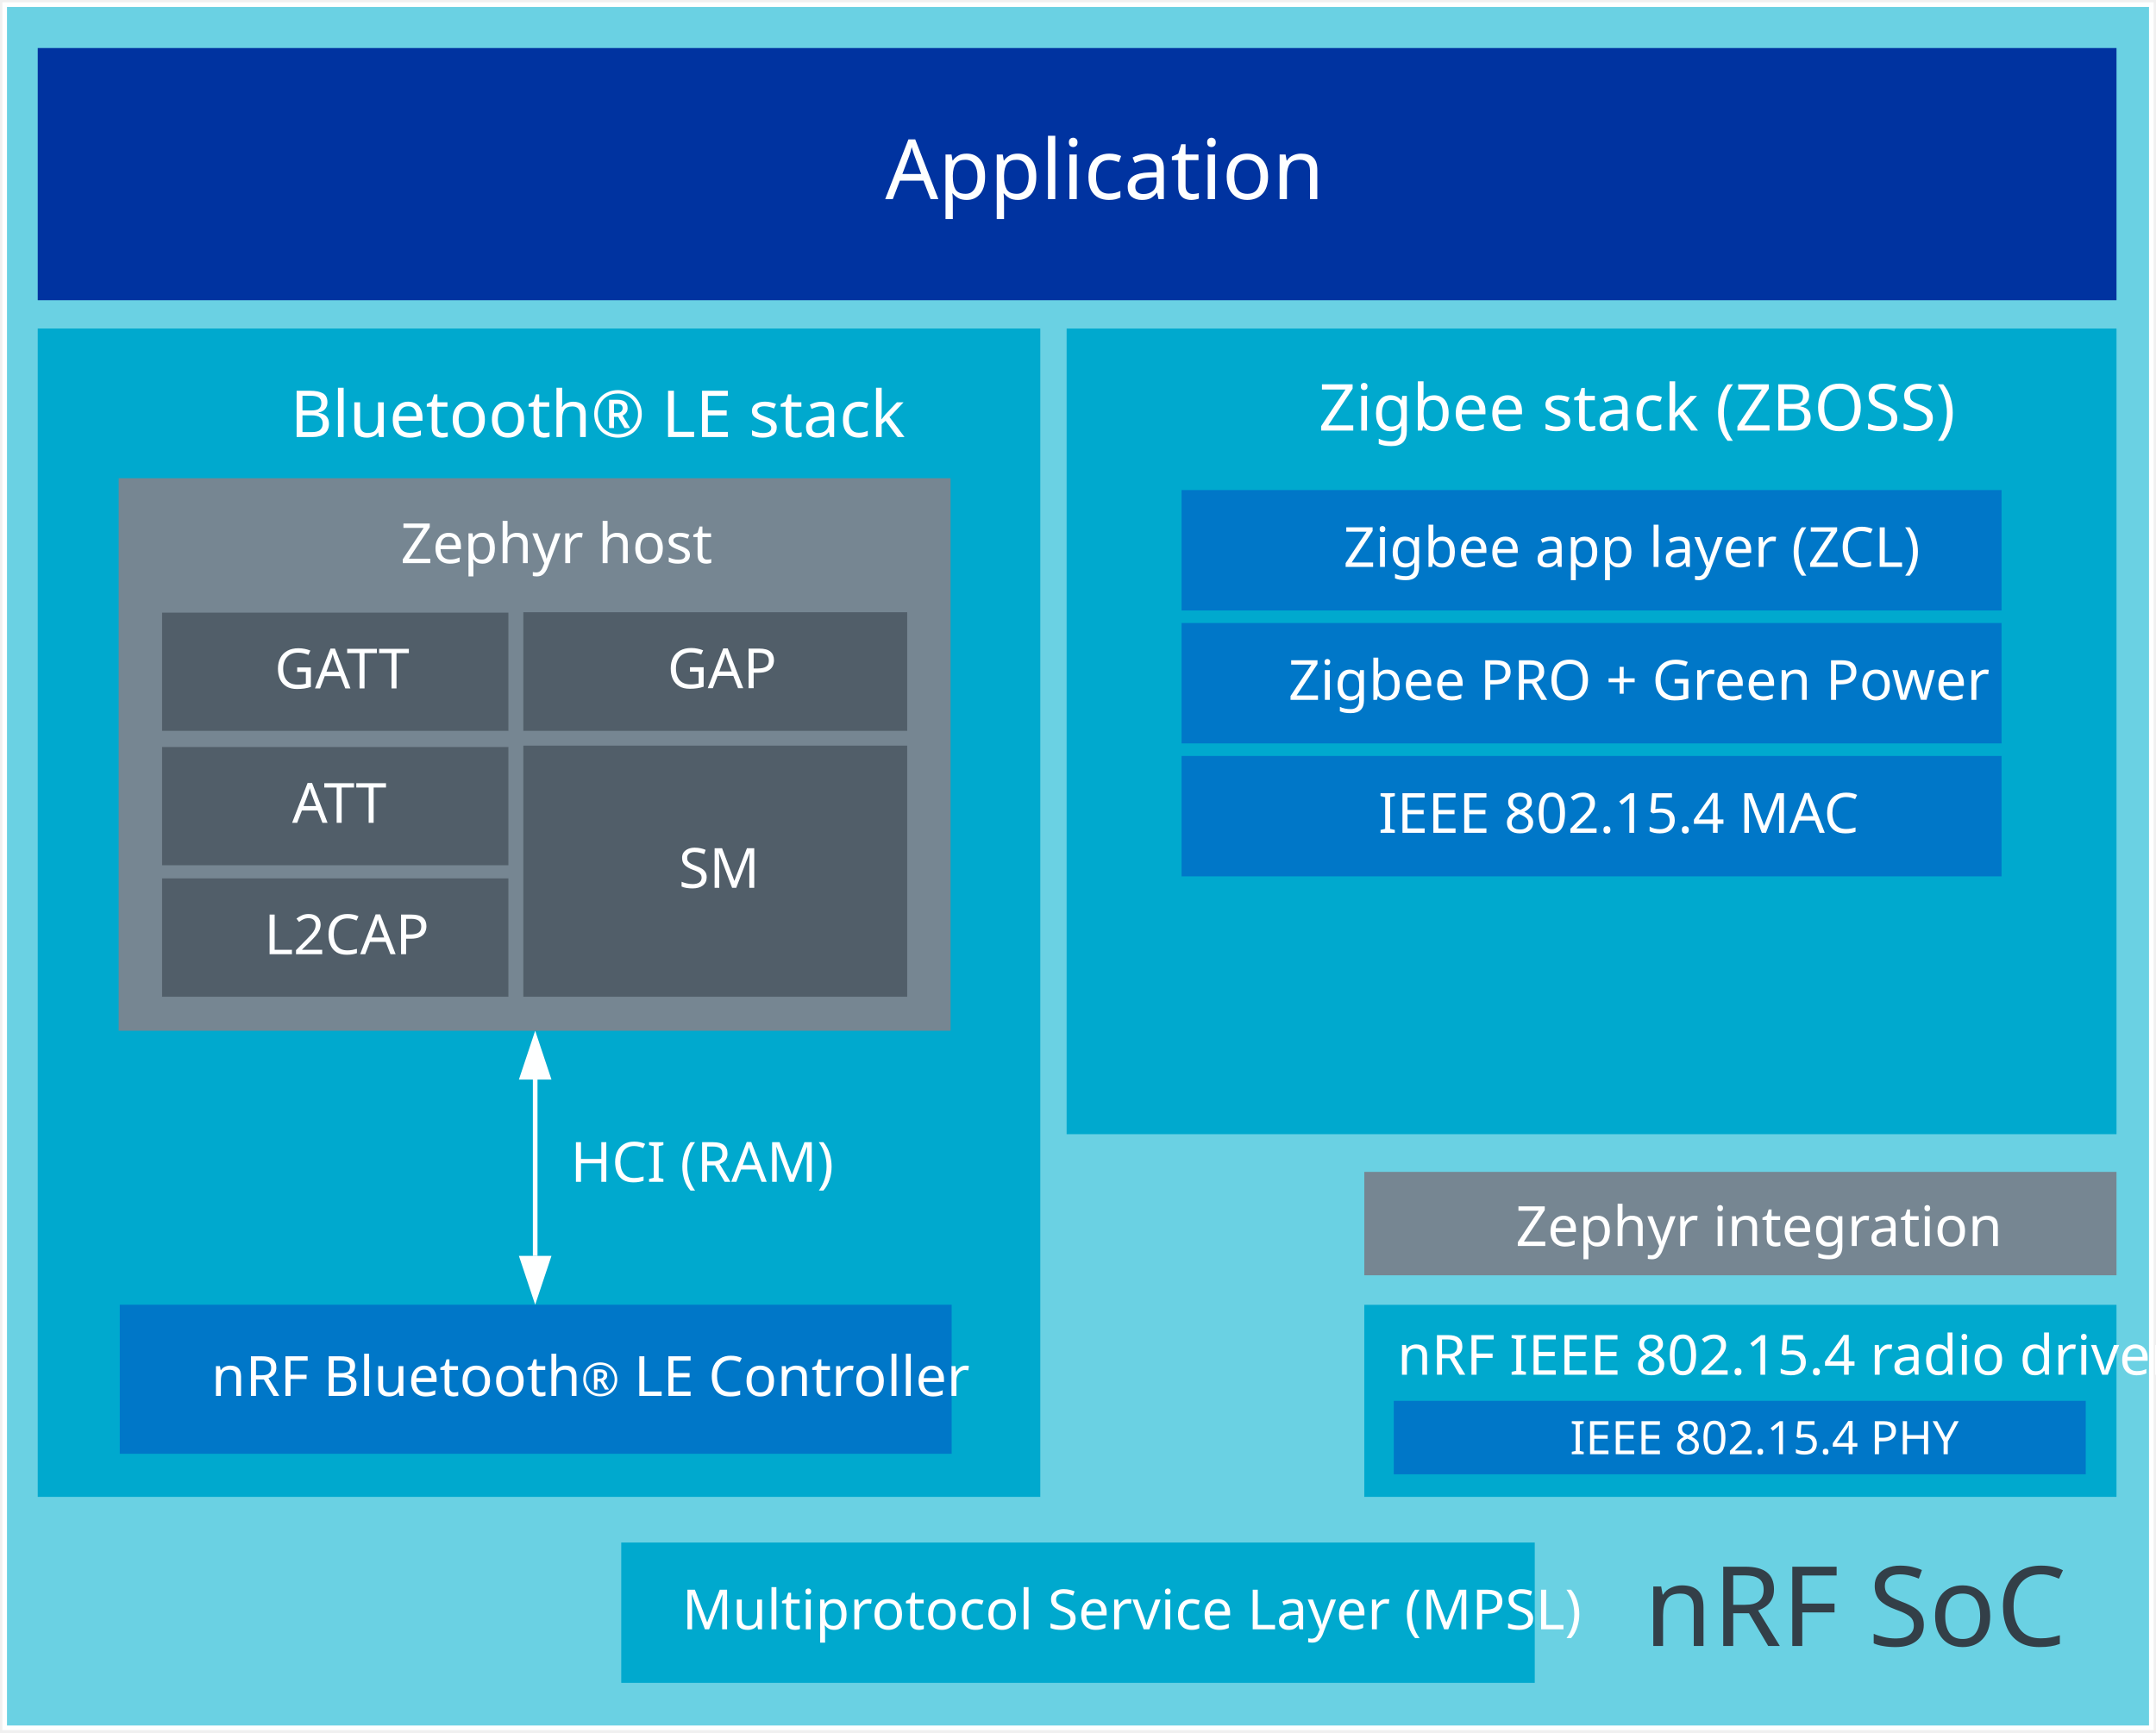
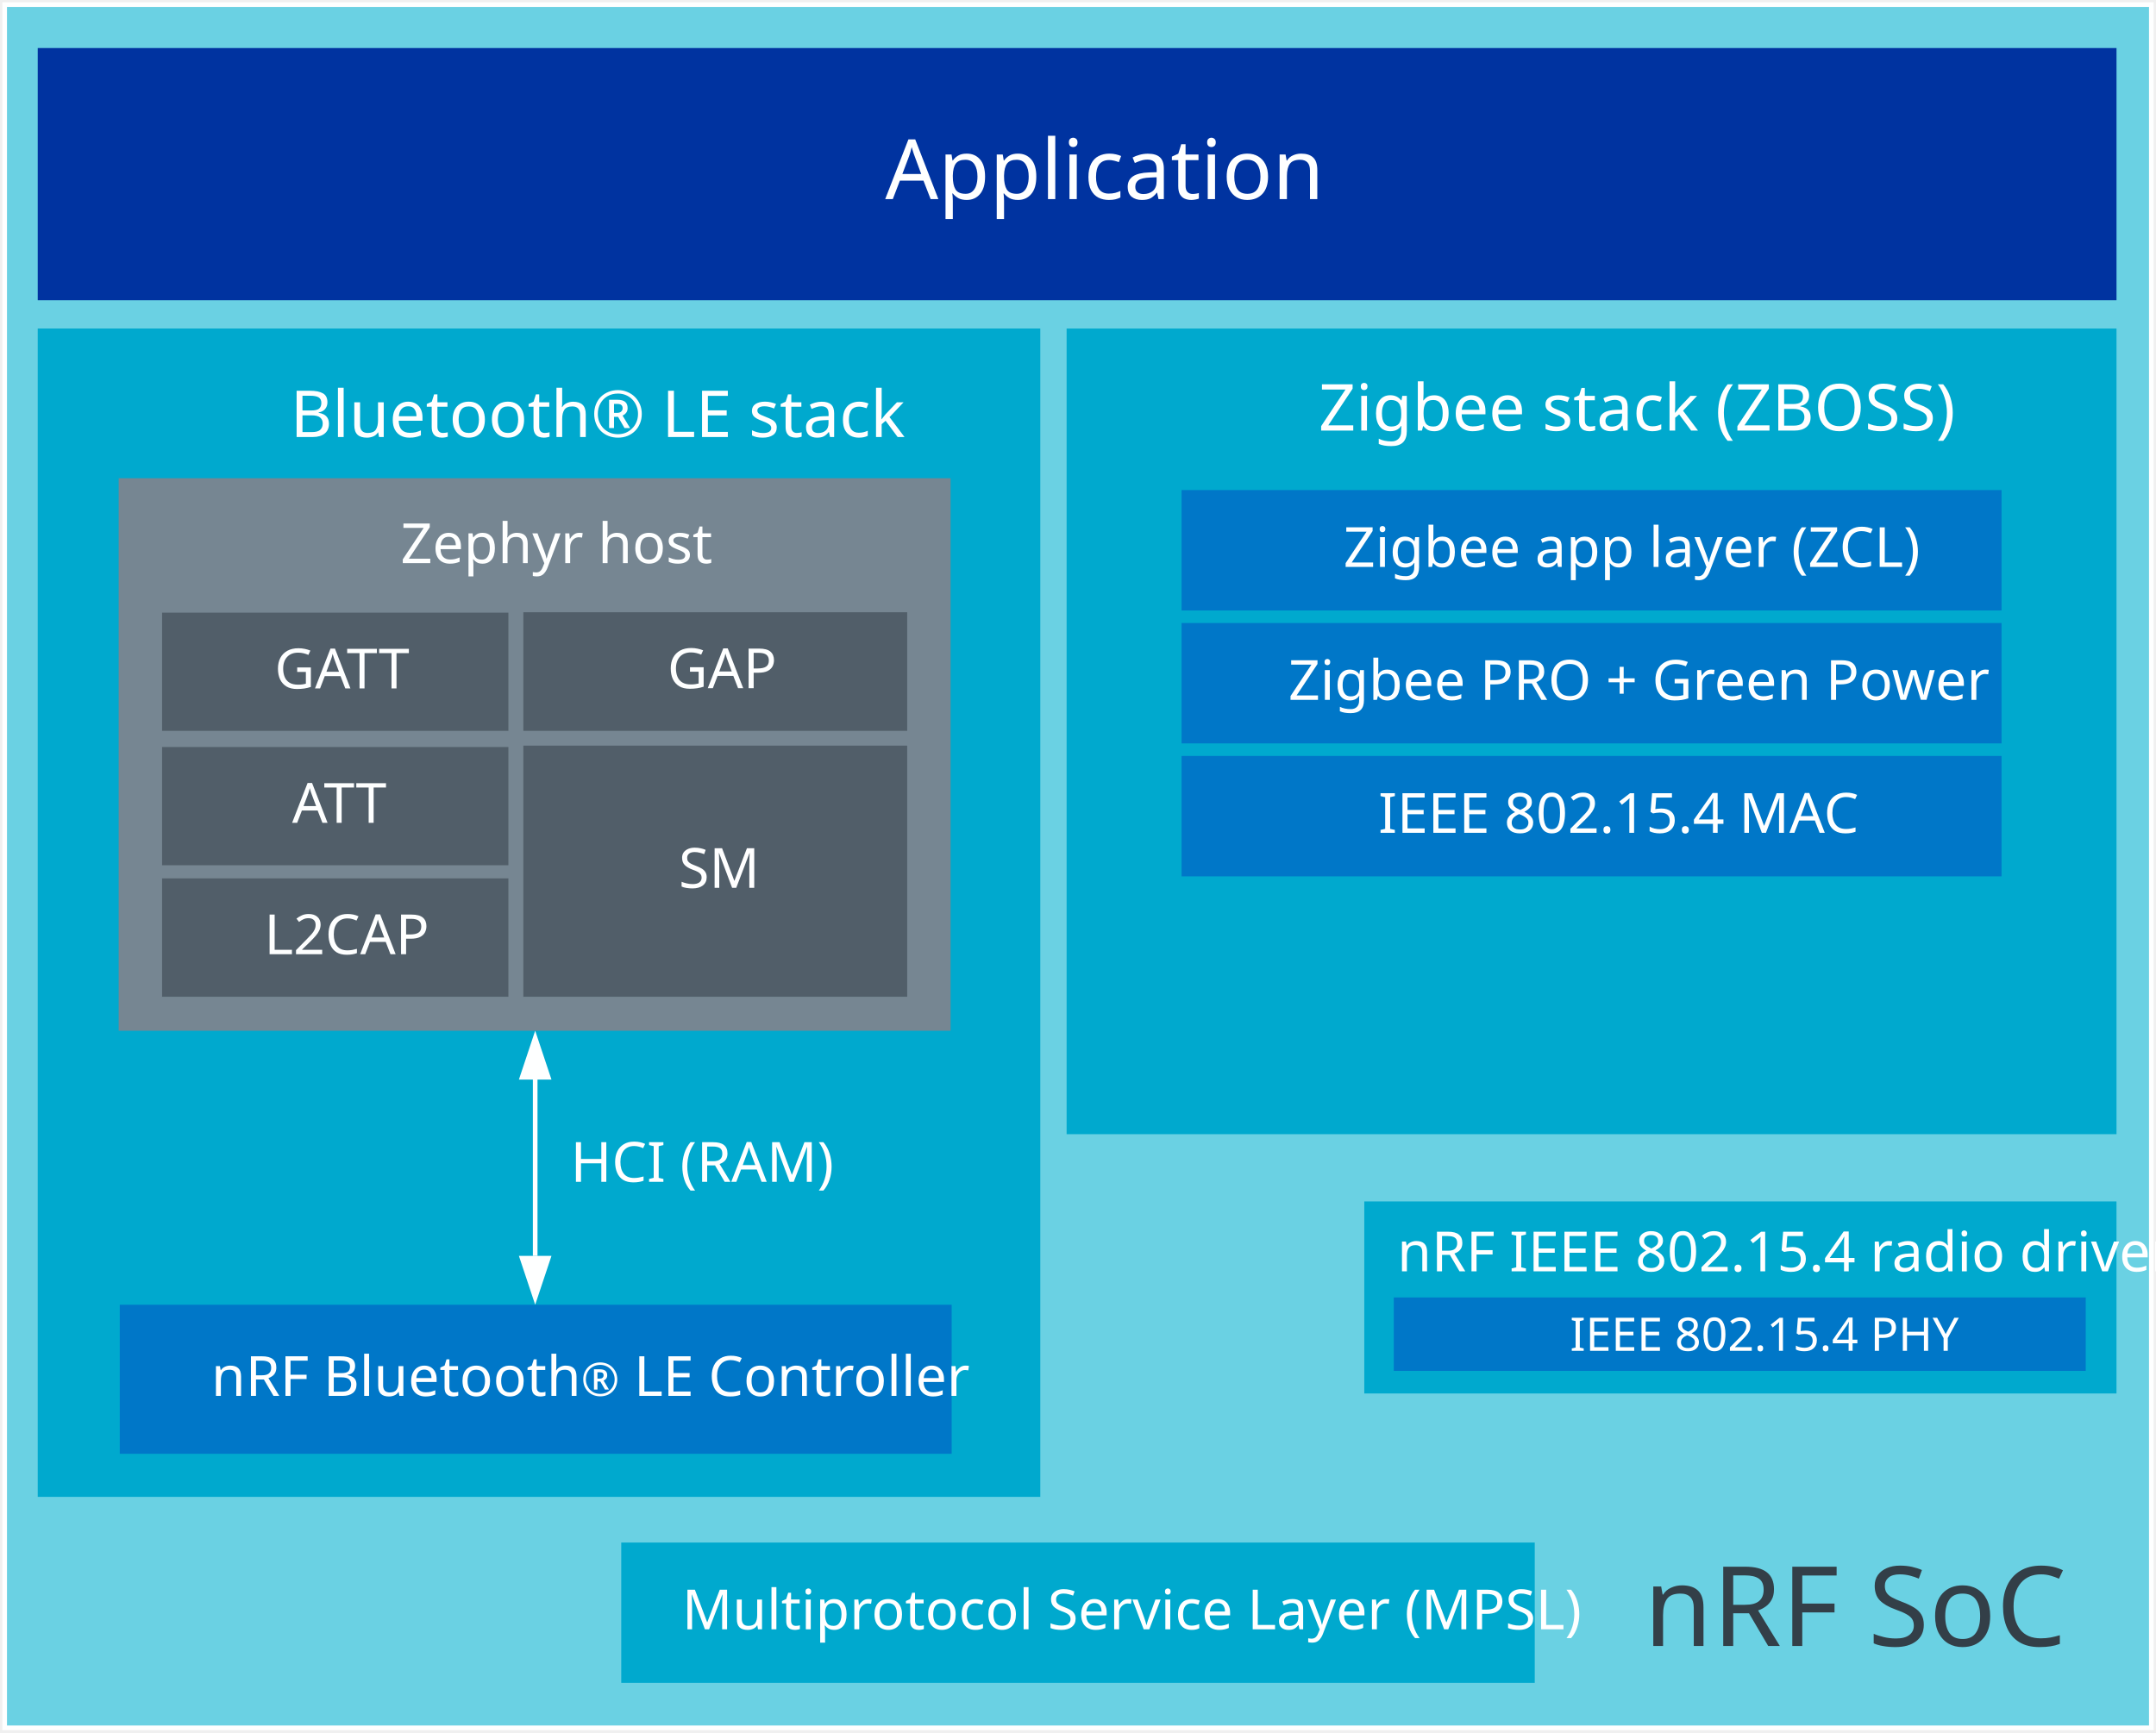
<svg xmlns="http://www.w3.org/2000/svg" xmlns:xlink="http://www.w3.org/1999/xlink" width="6.471in" height="5.201in" viewBox="0 0 465.89 374.469" xml:space="preserve" color-interpolation-filters="sRGB" class="st18">
  <style type="text/css">
	
		.st1 {fill:#6ad1e3;stroke:#feffff;stroke-width:1}
		.st2 {stroke:none;stroke-linecap:round;stroke-linejoin:round;stroke-width:0.75}
		.st3 {fill:#333f48;font-family:Calibri;font-size:2em}
		.st4 {fill:#0033a0;stroke:none;stroke-width:1}
		.st5 {fill:#feffff;font-family:Calibri;font-size:1.5em}
		.st6 {fill:#00a9ce;stroke:none;stroke-width:1}
		.st7 {fill:#ffffff;font-family:Calibri;font-size:1.167em}
		.st8 {fill:#ffffff;font-family:Calibri;font-size:1em}
		.st9 {marker-end:url(#mrkr13-29);marker-start:url(#mrkr13-27);stroke:#feffff;stroke-linecap:butt;stroke-width:1}
		.st10 {fill:#feffff;fill-opacity:1;stroke:#feffff;stroke-opacity:1;stroke-width:0.284}
		.st11 {fill:#768692;stroke:none;stroke-width:1}
		.st12 {fill:#0077c8;stroke:none;stroke-width:1}
		.st13 {fill:#ffffff;font-family:Calibri;font-size:0.833em}
		.st14 {font-size:0.833em}
		.st15 {fill:none;stroke:none;stroke-width:1}
		.st16 {fill:#feffff;font-family:Calibri;font-size:1em}
		.st17 {fill:#333f48;fill-opacity:0.55;stroke:none;stroke-linecap:round;stroke-linejoin:round;stroke-width:0.75}
		.st18 {fill:none;fill-rule:evenodd;font-size:12px;overflow:visible;stroke-linecap:square;stroke-miterlimit:3}
	
	</style>
  <defs id="Markers">
    <g id="lend13">
      <path d="M 3 1 L 0 0 L 3 -1 L 3 1 " style="stroke:none" />
    </g>
    <marker id="mrkr13-27" class="st10" refX="10.2" orient="auto" markerUnits="strokeWidth" overflow="visible">
      <use xlink:href="#lend13" transform="scale(3.52) " />
    </marker>
    <marker id="mrkr13-29" class="st10" refX="-10.56" orient="auto" markerUnits="strokeWidth" overflow="visible">
      <use xlink:href="#lend13" transform="scale(-3.52,-3.52) " />
    </marker>
  </defs>
  <g>
    <g id="shape43-1" transform="translate(1,-1)">
      <path d="M463.89 2 L0 2 L0 374.47 L463.89 374.47 L463.89 2 Z" class="st1" />
    </g>
    <g id="shape44-3" transform="translate(331.648,-10.7153)">
      <path d="M125.71 344.13 L0 344.13 L0 374.47 L125.71 374.47 L125.71 344.13" class="st2" />
      <text x="23.57" y="366.5" class="st3">nRF SoC</text>
    </g>
    <g id="shape45-7" transform="translate(8.14405,-309.575)">
      <path d="M0 319.96 L0 374.47 L449.22 374.47 L449.22 319.96 L0 319.96 L0 319.96 Z" class="st4" />
      <text x="183.14" y="352.61" class="st5">Application</text>
    </g>
    <g id="shape47-10" transform="translate(8.14405,-50.92)">
      <path d="M0 121.93 L0 374.47 L216.65 374.47 L216.65 121.93 L0 121.93 L0 121.93 Z" class="st6" />
    </g>
    <g id="shape49-12" transform="translate(230.485,-129.315)">
      <path d="M0 200.33 L0 374.47 L226.88 374.47 L226.88 200.33 L0 200.33 L0 200.33 Z" class="st6" />
    </g>
    <g id="shape50-14" transform="translate(245.22,-274.451)">
      <path d="M197.41 352.16 L0 352.16 L0 374.47 L197.41 374.47 L197.41 352.16" class="st2" />
      <text x="39.74" y="367.52" class="st7">Zigbee stack (ZBOSS)</text>
    </g>
    <g id="shape53-18" transform="translate(134.241,-10.7153)">
      <rect x="0" y="344.135" width="197.407" height="30.334" class="st6" />
      <text x="13.15" y="362.9" class="st8">Multiprotocol Service Layer (MPSL)</text>
    </g>
    <g id="shape92-21" transform="translate(108.554,-151.679)">
      <path d="M7.09 384.67 L7.09 385.03 L7.09 423.14" class="st9" />
    </g>
-     <g id="group96-30" transform="translate(294.811,-50.92)">
-       <g id="group67-31" transform="translate(0,-45.4099)">
-         <g id="shape68-32" transform="translate(1.64668E-12,-2.48578)">
-           <rect x="0" y="352.118" width="162.551" height="22.351" class="st11" />
-         </g>
-         <g id="shape67-34">
-           <text x="32.72" y="365.65" class="st8">Zephyr integration</text>
-         </g>
-       </g>
+     <g id="group96-30" transform="translate(294.811,-73.27)">
      <g id="group95-36">
        <g id="shape69-37">
          <path d="M162.55 332.96 L0 332.96 L0 374.47 L162.55 374.47 L162.55 332.96 Z" class="st6" />
        </g>
        <g id="shape70-39" transform="translate(-7.99361E-13,-24.0926)">
          <path d="M160.73 362.66 L0 362.66 L0 374.47 L160.73 374.47 L160.73 362.66" class="st2" />
          <text x="7.13" y="372.16" class="st8">nRF IEEE 802.15.4 radio driver</text>
        </g>
        <g id="shape71-43" transform="translate(6.37455,-4.88331)">
          <path d="M149.53 358.6 L0 358.6 L0 374.47 L149.53 374.47 L149.53 358.6 Z" class="st12" />
          <text x="38.06" y="370.13" class="st13">IEEE 802.15.4 PHY</text>
        </g>
      </g>
    </g>
    <g id="shape48-46" transform="translate(30.1096,-273.06)">
      <path d="M177.19 352.16 L0 352.16 L0 374.47 L177.19 374.47 L177.19 352.16" class="st2" />
      <text x="32.62" y="367.52" class="st7">Bluetooth® LE stack</text>
    </g>
    <g id="shape54-50" transform="translate(25.8751,-60.2351)">
      <rect x="0" y="342.256" width="179.769" height="32.213" class="st12" />
      <text x="19.77" y="361.96" class="st8">nRF Bluetooth<tspan class="st14">®</tspan> LE Controller</text>
    </g>
    <g id="shape66-54" transform="translate(117.095,-115.93)">
      <path d="M63 361.08 L0 361.08 L0 374.47 L63 374.47 L63 361.08" class="st2" />
      <text x="6.2" y="371.38" class="st8">HCI (RAM)</text>
    </g>
    <g id="group91-58" transform="translate(25.6372,-151.679)">
      <g id="shape51-59">
        <rect x="0" y="255.049" width="179.769" height="119.42" class="st11" />
      </g>
      <g id="shape88-61" transform="translate(13.8846,-94.6743)">
        <rect x="0" y="354.469" width="152" height="20" class="st15" />
        <text x="47.06" y="368.07" class="st16">Zephyr host</text>
      </g>
      <g id="group90-64" transform="translate(9.37826,-7.34127)">
        <g id="shape55-65">
          <path d="M74.84 348.88 L0 348.88 L0 374.47 L74.84 374.47 L74.84 348.88 Z" class="st17" />
          <text x="22.08" y="365.27" class="st16">L2CAP</text>
        </g>
        <g id="shape57-68" transform="translate(7.99361E-15,-57.4748)">
          <path d="M74.84 348.92 L0 348.92 L0 374.47 L74.84 374.47 L74.84 348.92 Z" class="st17" />
          <text x="24.31" y="365.3" class="st16">GATT</text>
        </g>
        <g id="shape59-71" transform="translate(1.59872E-14,-28.4284)">
          <path d="M74.84 348.92 L0 348.92 L0 374.47 L74.84 374.47 L74.84 348.92 Z" class="st17" />
          <text x="28.1" y="365.3" class="st16">ATT</text>
        </g>
        <g id="shape61-74" transform="translate(78.0673,-57.4748)">
          <path d="M82.95 348.83 L0 348.83 L0 374.47 L82.95 374.47 L82.95 348.83 Z" class="st17" />
          <text x="31.12" y="365.25" class="st16">GAP</text>
        </g>
        <g id="shape63-77" transform="translate(78.0673,-2.54784E-06)">
          <path d="M82.95 320.19 L0 320.19 L0 374.47 L82.95 374.47 L82.95 320.19 Z" class="st17" />
          <text x="33.59" y="350.93" class="st8">SM</text>
        </g>
      </g>
    </g>
    <g id="group97-80" transform="translate(255.328,-185.046)">
      <g id="shape73-81">
        <path d="M177.19 348.45 L0 348.45 L0 374.47 L177.19 374.47 L177.19 348.45 Z" class="st12" />
        <text x="42.51" y="365.06" class="st16">IEEE 802.15.4 MAC</text>
      </g>
      <g id="shape75-84" transform="translate(0,-57.4748)">
        <path d="M177.19 348.45 L0 348.45 L0 374.47 L177.19 374.47 L177.19 348.45 Z" class="st12" />
        <text x="35" y="365.06" class="st16">Zigbee app layer (ZCL)</text>
      </g>
      <g id="shape86-87" transform="translate(0,-28.7374)">
        <path d="M177.19 348.45 L0 348.45 L0 374.47 L177.19 374.47 L177.19 348.45 Z" class="st12" />
        <text x="23.09" y="365.06" class="st16">Zigbee PRO + Green Power</text>
      </g>
    </g>
  </g>
</svg>
